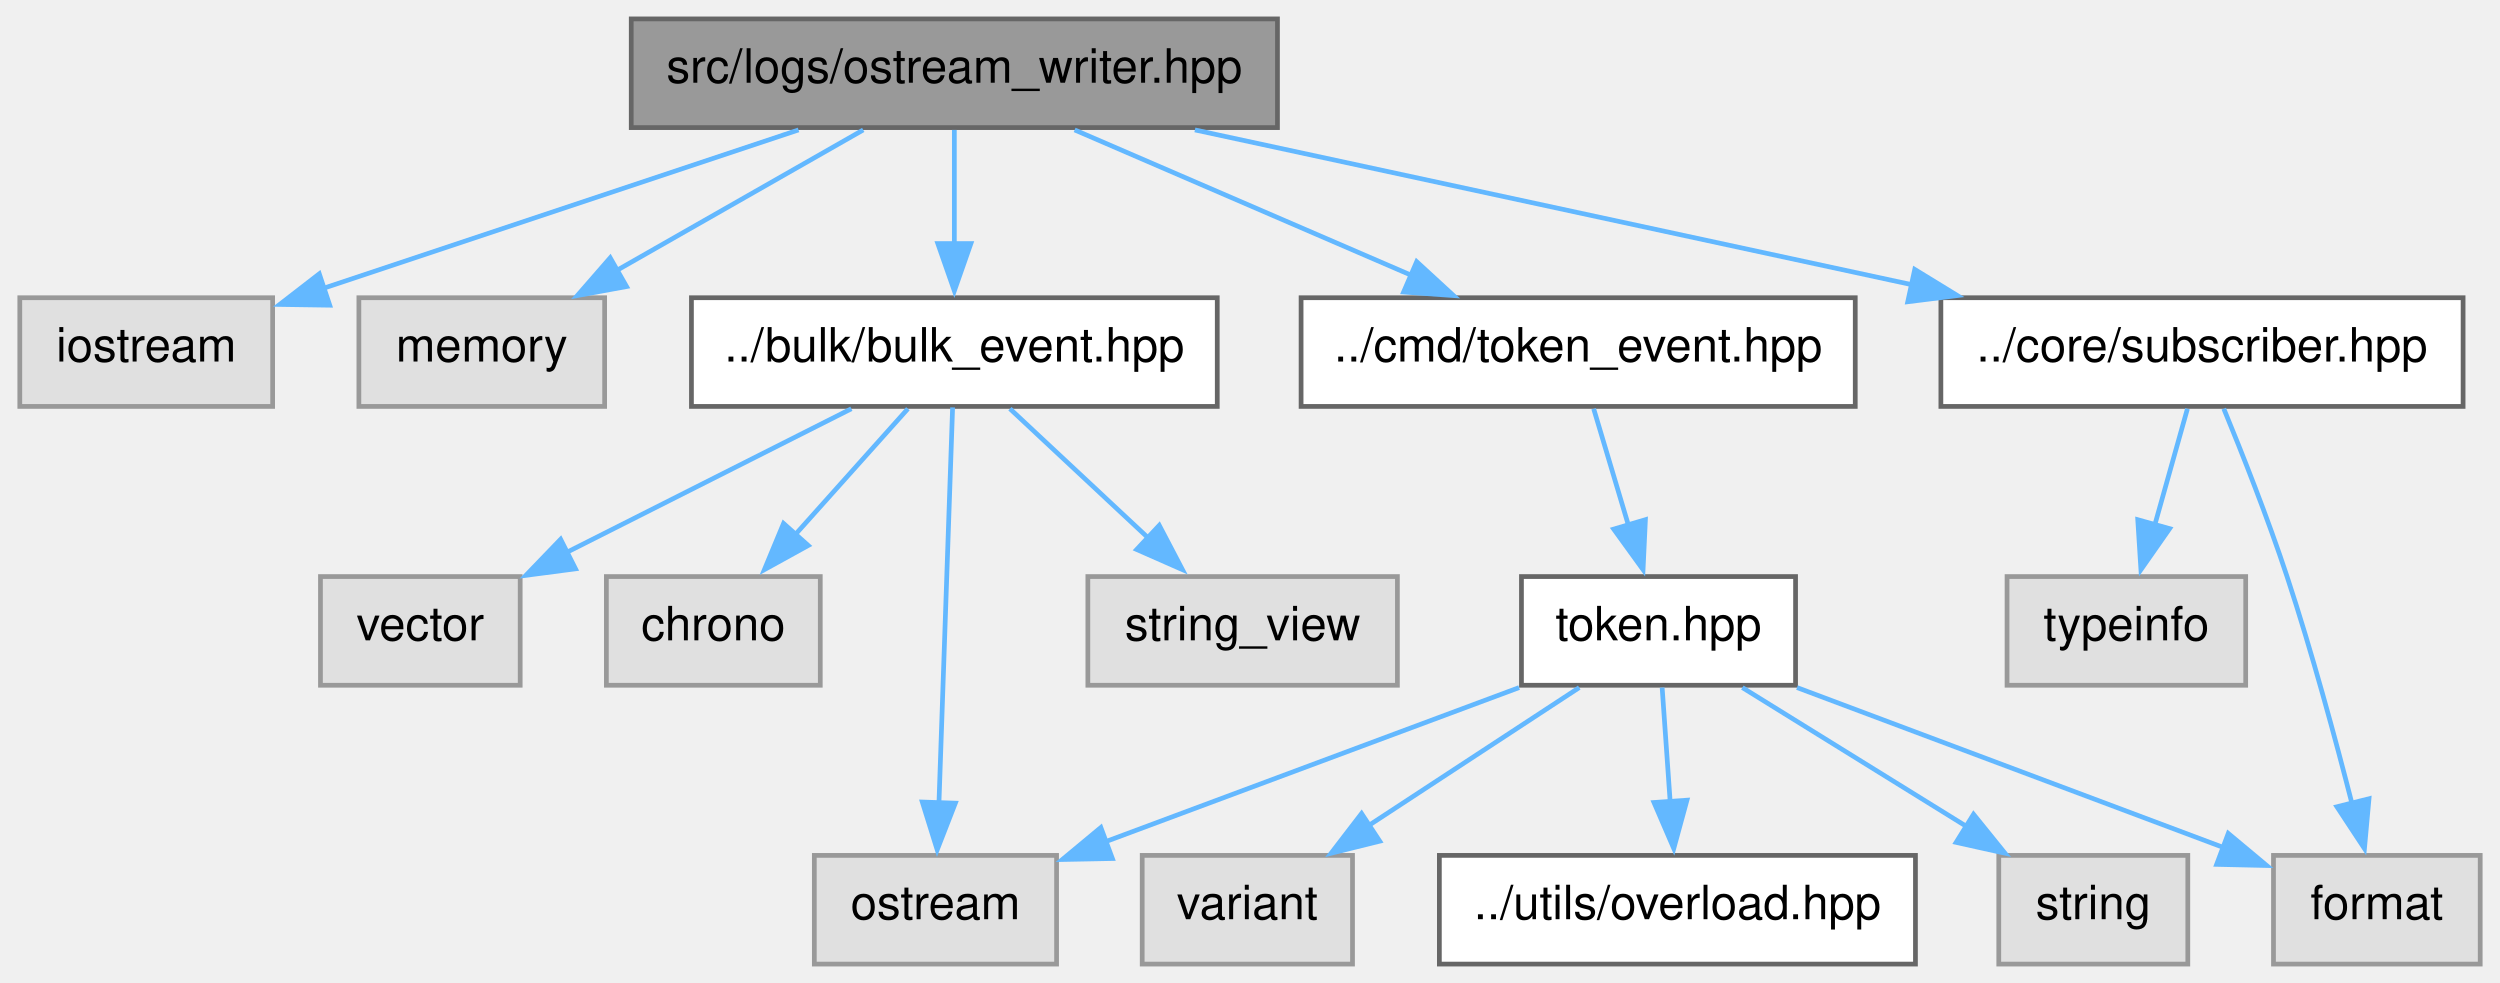
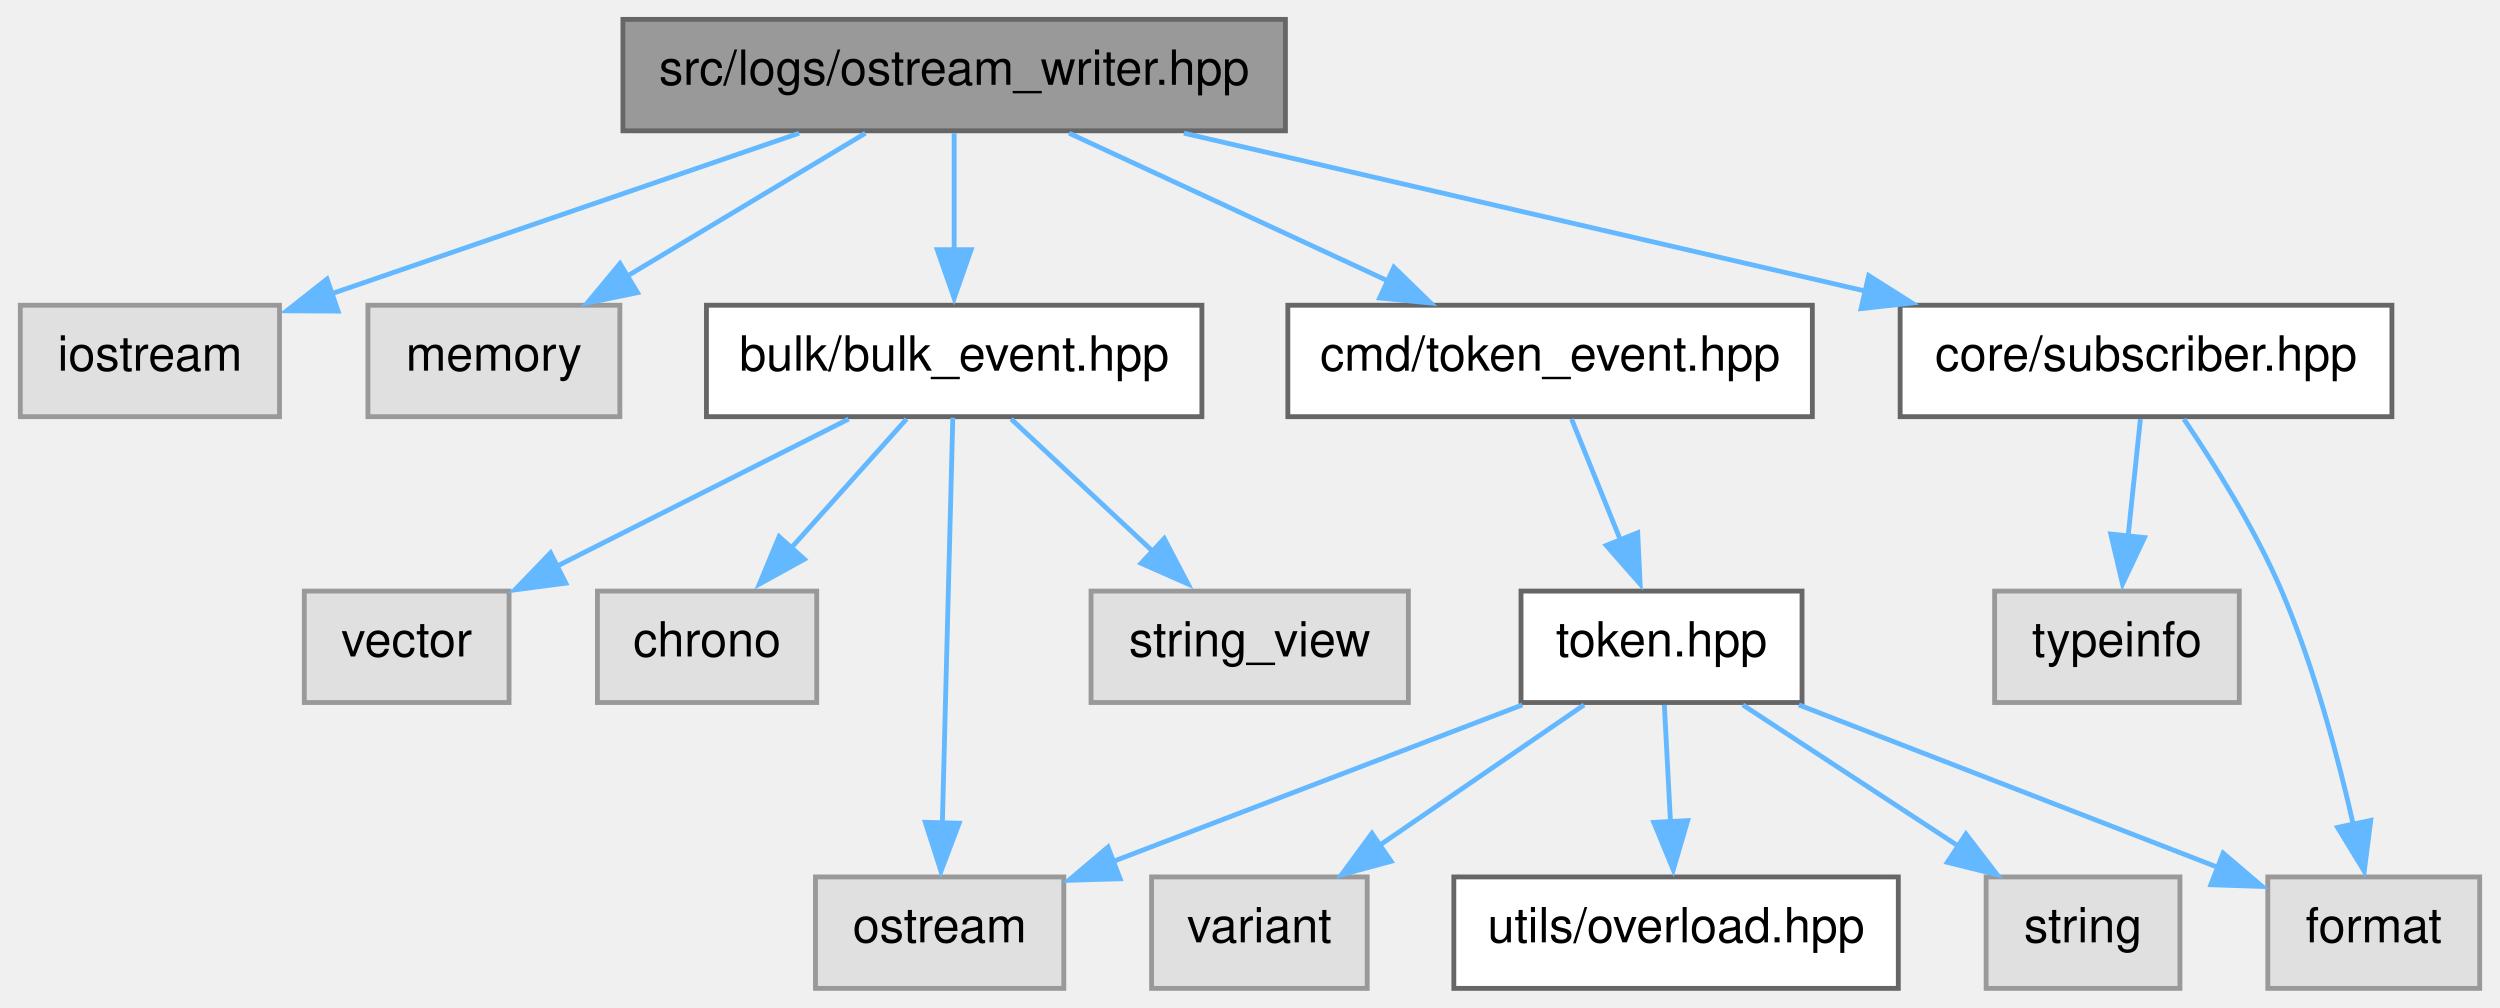
- <svg xmlns="http://www.w3.org/2000/svg" xmlns:xlink="http://www.w3.org/1999/xlink" width="529pt" height="208pt" viewBox="0.00 0.00 528.62 208.00">
+ <svg xmlns="http://www.w3.org/2000/svg" xmlns:xlink="http://www.w3.org/1999/xlink" width="516pt" height="208pt" viewBox="0.00 0.00 515.62 208.00">
  <g id="graph0" class="graph" transform="scale(1 1) rotate(0) translate(4 204)">
    <g id="Node000001" class="node">
      <g id="a_Node000001">
        <a xlink:title=" ">
-           <polygon fill="#999999" stroke="#666666" points="266.12,-200 129.38,-200 129.38,-177 266.12,-177 266.12,-200" />
-           <text text-anchor="middle" x="197.75" y="-186.5" font-family="Helvetica,sans-Serif" font-size="10.00">src/logs/ostream_writer.hpp</text>
+           <polygon fill="#999999" stroke="#666666" points="261.12,-200 124.38,-200 124.38,-177 261.12,-177 261.12,-200" />
+           <text text-anchor="middle" x="192.75" y="-186.5" font-family="Helvetica,sans-Serif" font-size="10.00">src/logs/ostream_writer.hpp</text>
        </a>
      </g>
    </g>
    <g id="Node000002" class="node">
      <g id="a_Node000002">
        <a xlink:title=" ">
          <polygon fill="#e0e0e0" stroke="#999999" points="53.5,-141 0,-141 0,-118 53.5,-118 53.5,-141" />
          <text text-anchor="middle" x="26.75" y="-127.5" font-family="Helvetica,sans-Serif" font-size="10.00">iostream</text>
        </a>
      </g>
    </g>
    <g id="edge1_Node000001_Node000002" class="edge">
      <g id="a_edge1_Node000001_Node000002">
        <a xlink:title=" ">
-           <path fill="none" stroke="#63b8ff" d="M164.78,-176.51C135.96,-166.9 94.13,-152.96 64.08,-142.94" />
-           <polygon fill="#63b8ff" stroke="#63b8ff" points="65.58,-139.42 54.99,-139.58 63.37,-146.06 65.58,-139.42" />
+           <path fill="none" stroke="#63b8ff" d="M160.74,-176.51C133.14,-167.03 93.24,-153.33 64.17,-143.35" />
+           <polygon fill="#63b8ff" stroke="#63b8ff" points="65.58,-139.79 54.99,-139.85 63.31,-146.41 65.58,-139.79" />
        </a>
      </g>
    </g>
    <g id="Node000003" class="node">
      <g id="a_Node000003">
        <a xlink:title=" ">
          <polygon fill="#e0e0e0" stroke="#999999" points="123.75,-141 71.75,-141 71.75,-118 123.75,-118 123.75,-141" />
          <text text-anchor="middle" x="97.75" y="-127.5" font-family="Helvetica,sans-Serif" font-size="10.00">memory</text>
        </a>
      </g>
    </g>
    <g id="edge2_Node000001_Node000003" class="edge">
      <g id="a_edge2_Node000001_Node000003">
        <a xlink:title=" ">
-           <path fill="none" stroke="#63b8ff" d="M178.47,-176.51C163.67,-168.07 143,-156.29 126.28,-146.76" />
-           <polygon fill="#63b8ff" stroke="#63b8ff" points="128.39,-143.37 117.97,-141.46 124.93,-149.45 128.39,-143.37" />
+           <path fill="none" stroke="#63b8ff" d="M174.43,-176.51C160.5,-168.15 141.1,-156.51 125.3,-147.03" />
+           <polygon fill="#63b8ff" stroke="#63b8ff" points="127.39,-143.6 117.01,-141.46 123.78,-149.6 127.39,-143.6" />
        </a>
      </g>
    </g>
    <g id="Node000004" class="node">
      <g id="a_Node000004">
        <a xlink:href="bulk__event_8hpp.html" target="_top" xlink:title=" ">
-           <polygon fill="white" stroke="#666666" points="253.38,-141 142.12,-141 142.12,-118 253.38,-118 253.38,-141" />
-           <text text-anchor="middle" x="197.75" y="-127.5" font-family="Helvetica,sans-Serif" font-size="10.00">../bulk/bulk_event.hpp</text>
+           <polygon fill="white" stroke="#666666" points="243.88,-141 141.62,-141 141.62,-118 243.88,-118 243.88,-141" />
+           <text text-anchor="middle" x="192.75" y="-127.5" font-family="Helvetica,sans-Serif" font-size="10.00">bulk/bulk_event.hpp</text>
        </a>
      </g>
    </g>
    <g id="edge3_Node000001_Node000004" class="edge">
      <g id="a_edge3_Node000001_Node000004">
        <a xlink:title=" ">
-           <path fill="none" stroke="#63b8ff" d="M197.75,-176.51C197.75,-169.65 197.75,-160.58 197.75,-152.31" />
-           <polygon fill="#63b8ff" stroke="#63b8ff" points="201.25,-152.46 197.75,-142.46 194.25,-152.46 201.25,-152.46" />
+           <path fill="none" stroke="#63b8ff" d="M192.75,-176.51C192.75,-169.65 192.75,-160.58 192.75,-152.31" />
+           <polygon fill="#63b8ff" stroke="#63b8ff" points="196.25,-152.46 192.75,-142.46 189.25,-152.46 196.25,-152.46" />
        </a>
      </g>
    </g>
    <g id="Node000009" class="node">
      <g id="a_Node000009">
        <a xlink:href="token__event_8hpp.html" target="_top" xlink:title=" ">
-           <polygon fill="white" stroke="#666666" points="388.38,-141 271.12,-141 271.12,-118 388.38,-118 388.38,-141" />
-           <text text-anchor="middle" x="329.75" y="-127.5" font-family="Helvetica,sans-Serif" font-size="10.00">../cmd/token_event.hpp</text>
+           <polygon fill="white" stroke="#666666" points="369.88,-141 261.62,-141 261.62,-118 369.88,-118 369.88,-141" />
+           <text text-anchor="middle" x="315.75" y="-127.5" font-family="Helvetica,sans-Serif" font-size="10.00">cmd/token_event.hpp</text>
        </a>
      </g>
    </g>
    <g id="edge8_Node000001_Node000009" class="edge">
      <g id="a_edge8_Node000001_Node000009">
        <a xlink:title=" ">
-           <path fill="none" stroke="#63b8ff" d="M223.2,-176.51C243.47,-167.76 272.07,-155.41 294.54,-145.71" />
-           <polygon fill="#63b8ff" stroke="#63b8ff" points="295.58,-148.63 303.38,-141.46 292.81,-142.21 295.58,-148.63" />
+           <path fill="none" stroke="#63b8ff" d="M216.47,-176.51C235.18,-167.84 261.52,-155.63 282.37,-145.97" />
+           <polygon fill="#63b8ff" stroke="#63b8ff" points="283.51,-148.84 291.11,-141.46 280.56,-142.49 283.51,-148.84" />
        </a>
      </g>
    </g>
    <g id="Node000015" class="node">
      <g id="a_Node000015">
        <a xlink:href="subscriber_8hpp.html" target="_top" xlink:title=" ">
-           <polygon fill="white" stroke="#666666" points="517,-141 406.5,-141 406.5,-118 517,-118 517,-141" />
-           <text text-anchor="middle" x="461.75" y="-127.5" font-family="Helvetica,sans-Serif" font-size="10.00">../core/subscriber.hpp</text>
+           <polygon fill="white" stroke="#666666" points="489.5,-141 388,-141 388,-118 489.5,-118 489.5,-141" />
+           <text text-anchor="middle" x="438.75" y="-127.5" font-family="Helvetica,sans-Serif" font-size="10.00">core/subscriber.hpp</text>
        </a>
      </g>
    </g>
    <g id="edge15_Node000001_Node000015" class="edge">
      <g id="a_edge15_Node000001_Node000015">
        <a xlink:title=" ">
-           <path fill="none" stroke="#63b8ff" d="M248.65,-176.51C291.93,-167.17 354.2,-153.72 400.26,-143.78" />
-           <polygon fill="#63b8ff" stroke="#63b8ff" points="400.97,-146.99 410,-141.46 399.49,-140.15 400.97,-146.99" />
+           <path fill="none" stroke="#63b8ff" d="M240.18,-176.51C280.34,-167.2 338.04,-153.83 380.91,-143.9" />
+           <polygon fill="#63b8ff" stroke="#63b8ff" points="381.51,-147.12 390.46,-141.46 379.93,-140.3 381.51,-147.12" />
        </a>
      </g>
    </g>
    <g id="Node000005" class="node">
      <g id="a_Node000005">
        <a xlink:title=" ">
-           <polygon fill="#e0e0e0" stroke="#999999" points="169.38,-82 124.12,-82 124.12,-59 169.38,-59 169.38,-82" />
-           <text text-anchor="middle" x="146.75" y="-68.5" font-family="Helvetica,sans-Serif" font-size="10.00">chrono</text>
+           <polygon fill="#e0e0e0" stroke="#999999" points="164.38,-82 119.12,-82 119.12,-59 164.38,-59 164.38,-82" />
+           <text text-anchor="middle" x="141.75" y="-68.5" font-family="Helvetica,sans-Serif" font-size="10.00">chrono</text>
        </a>
      </g>
    </g>
    <g id="edge4_Node000004_Node000005" class="edge">
      <g id="a_edge4_Node000004_Node000005">
        <a xlink:title=" ">
-           <path fill="none" stroke="#63b8ff" d="M187.92,-117.51C181.07,-109.86 171.77,-99.46 163.74,-90.49" />
-           <polygon fill="#63b8ff" stroke="#63b8ff" points="166.83,-88.58 157.55,-83.46 161.61,-93.24 166.83,-88.58" />
+           <path fill="none" stroke="#63b8ff" d="M182.92,-117.51C176.07,-109.86 166.77,-99.46 158.74,-90.49" />
+           <polygon fill="#63b8ff" stroke="#63b8ff" points="161.83,-88.58 152.55,-83.46 156.61,-93.24 161.83,-88.58" />
        </a>
      </g>
    </g>
    <g id="Node000006" class="node">
      <g id="a_Node000006">
        <a xlink:title=" ">
-           <polygon fill="#e0e0e0" stroke="#999999" points="219.38,-23 168.12,-23 168.12,0 219.38,0 219.38,-23" />
-           <text text-anchor="middle" x="193.75" y="-9.5" font-family="Helvetica,sans-Serif" font-size="10.00">ostream</text>
+           <polygon fill="#e0e0e0" stroke="#999999" points="215.38,-23 164.12,-23 164.12,0 215.38,0 215.38,-23" />
+           <text text-anchor="middle" x="189.75" y="-9.5" font-family="Helvetica,sans-Serif" font-size="10.00">ostream</text>
        </a>
      </g>
    </g>
    <g id="edge5_Node000004_Node000006" class="edge">
      <g id="a_edge5_Node000004_Node000006">
        <a xlink:title=" ">
-           <path fill="none" stroke="#63b8ff" d="M197.38,-117.79C196.73,-98.8 195.35,-58.88 194.49,-34.02" />
-           <polygon fill="#63b8ff" stroke="#63b8ff" points="197.96,-34.05 194.12,-24.18 190.97,-34.29 197.96,-34.05" />
+           <path fill="none" stroke="#63b8ff" d="M192.47,-117.79C191.98,-98.8 190.95,-58.88 190.31,-34.02" />
+           <polygon fill="#63b8ff" stroke="#63b8ff" points="193.78,-34.09 190.03,-24.18 186.79,-34.27 193.78,-34.09" />
        </a>
      </g>
    </g>
    <g id="Node000007" class="node">
      <g id="a_Node000007">
        <a xlink:title=" ">
-           <polygon fill="#e0e0e0" stroke="#999999" points="291.5,-82 226,-82 226,-59 291.5,-59 291.5,-82" />
-           <text text-anchor="middle" x="258.75" y="-68.5" font-family="Helvetica,sans-Serif" font-size="10.00">string_view</text>
+           <polygon fill="#e0e0e0" stroke="#999999" points="286.5,-82 221,-82 221,-59 286.5,-59 286.5,-82" />
+           <text text-anchor="middle" x="253.75" y="-68.5" font-family="Helvetica,sans-Serif" font-size="10.00">string_view</text>
        </a>
      </g>
    </g>
    <g id="edge6_Node000004_Node000007" class="edge">
      <g id="a_edge6_Node000004_Node000007">
        <a xlink:title=" ">
-           <path fill="none" stroke="#63b8ff" d="M209.51,-117.51C217.87,-109.7 229.28,-99.03 239.02,-89.94" />
-           <polygon fill="#63b8ff" stroke="#63b8ff" points="241.11,-92.84 246.02,-83.46 236.33,-87.73 241.11,-92.84" />
+           <path fill="none" stroke="#63b8ff" d="M204.51,-117.51C212.87,-109.7 224.28,-99.03 234.02,-89.94" />
+           <polygon fill="#63b8ff" stroke="#63b8ff" points="236.11,-92.84 241.02,-83.46 231.33,-87.73 236.11,-92.84" />
        </a>
      </g>
    </g>
    <g id="Node000008" class="node">
      <g id="a_Node000008">
        <a xlink:title=" ">
-           <polygon fill="#e0e0e0" stroke="#999999" points="105.88,-82 63.62,-82 63.62,-59 105.88,-59 105.88,-82" />
-           <text text-anchor="middle" x="84.75" y="-68.5" font-family="Helvetica,sans-Serif" font-size="10.00">vector</text>
+           <polygon fill="#e0e0e0" stroke="#999999" points="100.88,-82 58.62,-82 58.62,-59 100.88,-59 100.88,-82" />
+           <text text-anchor="middle" x="79.75" y="-68.5" font-family="Helvetica,sans-Serif" font-size="10.00">vector</text>
        </a>
      </g>
    </g>
    <g id="edge7_Node000004_Node000008" class="edge">
      <g id="a_edge7_Node000004_Node000008">
        <a xlink:title=" ">
-           <path fill="none" stroke="#63b8ff" d="M175.96,-117.51C158.89,-108.9 134.92,-96.81 115.84,-87.18" />
-           <polygon fill="#63b8ff" stroke="#63b8ff" points="117.59,-83.64 107.09,-82.26 114.44,-89.89 117.59,-83.64" />
+           <path fill="none" stroke="#63b8ff" d="M170.96,-117.51C153.89,-108.9 129.92,-96.81 110.84,-87.18" />
+           <polygon fill="#63b8ff" stroke="#63b8ff" points="112.59,-83.64 102.09,-82.26 109.44,-89.89 112.59,-83.64" />
        </a>
      </g>
    </g>
    <g id="Node000010" class="node">
      <g id="a_Node000010">
        <a xlink:href="token_8hpp.html" target="_top" xlink:title=" ">
-           <polygon fill="white" stroke="#666666" points="375.75,-82 317.75,-82 317.75,-59 375.75,-59 375.75,-82" />
-           <text text-anchor="middle" x="346.75" y="-68.5" font-family="Helvetica,sans-Serif" font-size="10.00">token.hpp</text>
+           <polygon fill="white" stroke="#666666" points="367.75,-82 309.75,-82 309.75,-59 367.75,-59 367.75,-82" />
+           <text text-anchor="middle" x="338.75" y="-68.5" font-family="Helvetica,sans-Serif" font-size="10.00">token.hpp</text>
        </a>
      </g>
    </g>
    <g id="edge9_Node000009_Node000010" class="edge">
      <g id="a_edge9_Node000009_Node000010">
        <a xlink:title=" ">
-           <path fill="none" stroke="#63b8ff" d="M333.03,-117.51C335.12,-110.49 337.9,-101.16 340.42,-92.74" />
-           <polygon fill="#63b8ff" stroke="#63b8ff" points="343.98,-94.04 343.48,-83.46 337.27,-92.04 343.98,-94.04" />
+           <path fill="none" stroke="#63b8ff" d="M320.18,-117.51C323.05,-110.41 326.87,-100.95 330.3,-92.45" />
+           <polygon fill="#63b8ff" stroke="#63b8ff" points="333.83,-94.04 334.33,-83.46 327.34,-91.42 333.83,-94.04" />
        </a>
      </g>
    </g>
    <g id="edge11_Node000010_Node000006" class="edge">
      <g id="a_edge11_Node000010_Node000006">
        <a xlink:title=" ">
-           <path fill="none" stroke="#63b8ff" d="M317.25,-58.51C292.26,-49.2 256.34,-35.82 229.68,-25.88" />
-           <polygon fill="#63b8ff" stroke="#63b8ff" points="231.19,-22.34 220.6,-22.13 228.75,-28.9 231.19,-22.34" />
+           <path fill="none" stroke="#63b8ff" d="M310.02,-58.51C285.94,-49.3 251.44,-36.1 225.56,-26.2" />
+           <polygon fill="#63b8ff" stroke="#63b8ff" points="227,-22.62 216.41,-22.31 224.5,-29.16 227,-22.62" />
        </a>
      </g>
    </g>
    <g id="Node000011" class="node">
      <g id="a_Node000011">
        <a xlink:title=" ">
-           <polygon fill="#e0e0e0" stroke="#999999" points="520.62,-23 476.88,-23 476.88,0 520.62,0 520.62,-23" />
-           <text text-anchor="middle" x="498.75" y="-9.5" font-family="Helvetica,sans-Serif" font-size="10.00">format</text>
+           <polygon fill="#e0e0e0" stroke="#999999" points="507.62,-23 463.88,-23 463.88,0 507.62,0 507.62,-23" />
+           <text text-anchor="middle" x="485.75" y="-9.5" font-family="Helvetica,sans-Serif" font-size="10.00">format</text>
        </a>
      </g>
    </g>
    <g id="edge10_Node000010_Node000011" class="edge">
      <g id="a_edge10_Node000010_Node000011">
        <a xlink:title=" ">
-           <path fill="none" stroke="#63b8ff" d="M376.06,-58.51C401.95,-48.8 439.65,-34.66 466.42,-24.62" />
-           <polygon fill="#63b8ff" stroke="#63b8ff" points="467.31,-27.65 475.44,-20.86 464.85,-21.1 467.31,-27.65" />
+           <path fill="none" stroke="#63b8ff" d="M367.09,-58.51C391.88,-48.9 427.85,-34.95 453.68,-24.94" />
+           <polygon fill="#63b8ff" stroke="#63b8ff" points="454.66,-27.92 462.72,-21.04 452.13,-21.39 454.66,-27.92" />
        </a>
      </g>
    </g>
    <g id="Node000012" class="node">
      <g id="a_Node000012">
        <a xlink:title=" ">
-           <polygon fill="#e0e0e0" stroke="#999999" points="458.75,-23 418.75,-23 418.75,0 458.75,0 458.75,-23" />
-           <text text-anchor="middle" x="438.75" y="-9.5" font-family="Helvetica,sans-Serif" font-size="10.00">string</text>
+           <polygon fill="#e0e0e0" stroke="#999999" points="445.75,-23 405.75,-23 405.75,0 445.75,0 445.75,-23" />
+           <text text-anchor="middle" x="425.75" y="-9.5" font-family="Helvetica,sans-Serif" font-size="10.00">string</text>
        </a>
      </g>
    </g>
    <g id="edge12_Node000010_Node000012" class="edge">
      <g id="a_edge12_Node000010_Node000012">
        <a xlink:title=" ">
-           <path fill="none" stroke="#63b8ff" d="M364.49,-58.51C377.98,-50.15 396.77,-38.51 412.07,-29.03" />
-           <polygon fill="#63b8ff" stroke="#63b8ff" points="413.41,-31.7 420.07,-23.46 409.72,-25.75 413.41,-31.7" />
+           <path fill="none" stroke="#63b8ff" d="M355.52,-58.51C368.16,-50.23 385.71,-38.73 400.11,-29.3" />
+           <polygon fill="#63b8ff" stroke="#63b8ff" points="401.58,-31.86 408.03,-23.46 397.74,-26.01 401.58,-31.86" />
        </a>
      </g>
    </g>
    <g id="Node000013" class="node">
      <g id="a_Node000013">
        <a xlink:title=" ">
-           <polygon fill="#e0e0e0" stroke="#999999" points="282,-23 237.5,-23 237.5,0 282,0 282,-23" />
-           <text text-anchor="middle" x="259.75" y="-9.5" font-family="Helvetica,sans-Serif" font-size="10.00">variant</text>
+           <polygon fill="#e0e0e0" stroke="#999999" points="278,-23 233.5,-23 233.5,0 278,0 278,-23" />
+           <text text-anchor="middle" x="255.75" y="-9.5" font-family="Helvetica,sans-Serif" font-size="10.00">variant</text>
        </a>
      </g>
    </g>
    <g id="edge13_Node000010_Node000013" class="edge">
      <g id="a_edge13_Node000010_Node000013">
        <a xlink:title=" ">
-           <path fill="none" stroke="#63b8ff" d="M329.98,-58.51C317.34,-50.23 299.79,-38.73 285.39,-29.3" />
-           <polygon fill="#63b8ff" stroke="#63b8ff" points="287.76,-26.01 277.47,-23.46 283.92,-31.86 287.76,-26.01" />
+           <path fill="none" stroke="#63b8ff" d="M322.75,-58.51C310.81,-50.31 294.26,-38.95 280.61,-29.57" />
+           <polygon fill="#63b8ff" stroke="#63b8ff" points="282.93,-26.23 272.7,-23.46 278.97,-32 282.93,-26.23" />
        </a>
      </g>
    </g>
    <g id="Node000014" class="node">
      <g id="a_Node000014">
        <a xlink:href="overload_8hpp.html" target="_top" xlink:title=" ">
-           <polygon fill="white" stroke="#666666" points="401.12,-23 300.38,-23 300.38,0 401.12,0 401.12,-23" />
-           <text text-anchor="middle" x="350.75" y="-9.5" font-family="Helvetica,sans-Serif" font-size="10.00">../utils/overload.hpp</text>
+           <polygon fill="white" stroke="#666666" points="387.62,-23 295.88,-23 295.88,0 387.62,0 387.62,-23" />
+           <text text-anchor="middle" x="341.75" y="-9.5" font-family="Helvetica,sans-Serif" font-size="10.00">utils/overload.hpp</text>
        </a>
      </g>
    </g>
    <g id="edge14_Node000010_Node000014" class="edge">
      <g id="a_edge14_Node000010_Node000014">
        <a xlink:title=" ">
-           <path fill="none" stroke="#63b8ff" d="M347.52,-58.51C348,-51.65 348.64,-42.58 349.22,-34.31" />
-           <polygon fill="#63b8ff" stroke="#63b8ff" points="352.77,-34.68 349.98,-24.46 345.79,-34.19 352.77,-34.68" />
+           <path fill="none" stroke="#63b8ff" d="M339.33,-58.51C339.69,-51.65 340.17,-42.58 340.6,-34.31" />
+           <polygon fill="#63b8ff" stroke="#63b8ff" points="344.14,-34.63 341.17,-24.46 337.15,-34.26 344.14,-34.63" />
        </a>
      </g>
    </g>
    <g id="edge16_Node000015_Node000011" class="edge">
      <g id="a_edge16_Node000015_Node000011">
        <a xlink:title=" ">
-           <path fill="none" stroke="#63b8ff" d="M466.36,-117.53C470.21,-108.18 475.69,-94.33 479.75,-82 485.01,-66.03 489.98,-47.68 493.52,-33.85" />
-           <polygon fill="#63b8ff" stroke="#63b8ff" points="497.09,-34.99 496.13,-24.44 490.3,-33.29 497.09,-34.99" />
+           <path fill="none" stroke="#63b8ff" d="M446.57,-117.5C452.76,-108.36 461.26,-94.82 466.75,-82 473.44,-66.37 478.38,-47.74 481.55,-33.71" />
+           <polygon fill="#63b8ff" stroke="#63b8ff" points="485.13,-34.67 483.79,-24.17 478.29,-33.22 485.13,-34.67" />
        </a>
      </g>
    </g>
    <g id="Node000016" class="node">
      <g id="a_Node000016">
        <a xlink:title=" ">
-           <polygon fill="#e0e0e0" stroke="#999999" points="471,-82 420.5,-82 420.5,-59 471,-59 471,-82" />
-           <text text-anchor="middle" x="445.75" y="-68.5" font-family="Helvetica,sans-Serif" font-size="10.00">typeinfo</text>
+           <polygon fill="#e0e0e0" stroke="#999999" points="458,-82 407.5,-82 407.5,-59 458,-59 458,-82" />
+           <text text-anchor="middle" x="432.75" y="-68.5" font-family="Helvetica,sans-Serif" font-size="10.00">typeinfo</text>
        </a>
      </g>
    </g>
    <g id="edge17_Node000015_Node000016" class="edge">
      <g id="a_edge17_Node000015_Node000016">
        <a xlink:title=" ">
-           <path fill="none" stroke="#63b8ff" d="M458.67,-117.51C456.72,-110.57 454.13,-101.37 451.79,-93.02" />
-           <polygon fill="#63b8ff" stroke="#63b8ff" points="454.9,-92.14 448.83,-83.46 448.16,-94.03 454.9,-92.14" />
+           <path fill="none" stroke="#63b8ff" d="M437.59,-117.51C436.87,-110.65 435.92,-101.58 435.05,-93.31" />
+           <polygon fill="#63b8ff" stroke="#63b8ff" points="438.43,-93.04 433.9,-83.46 431.47,-93.77 438.43,-93.04" />
        </a>
      </g>
    </g>
  </g>
</svg>
